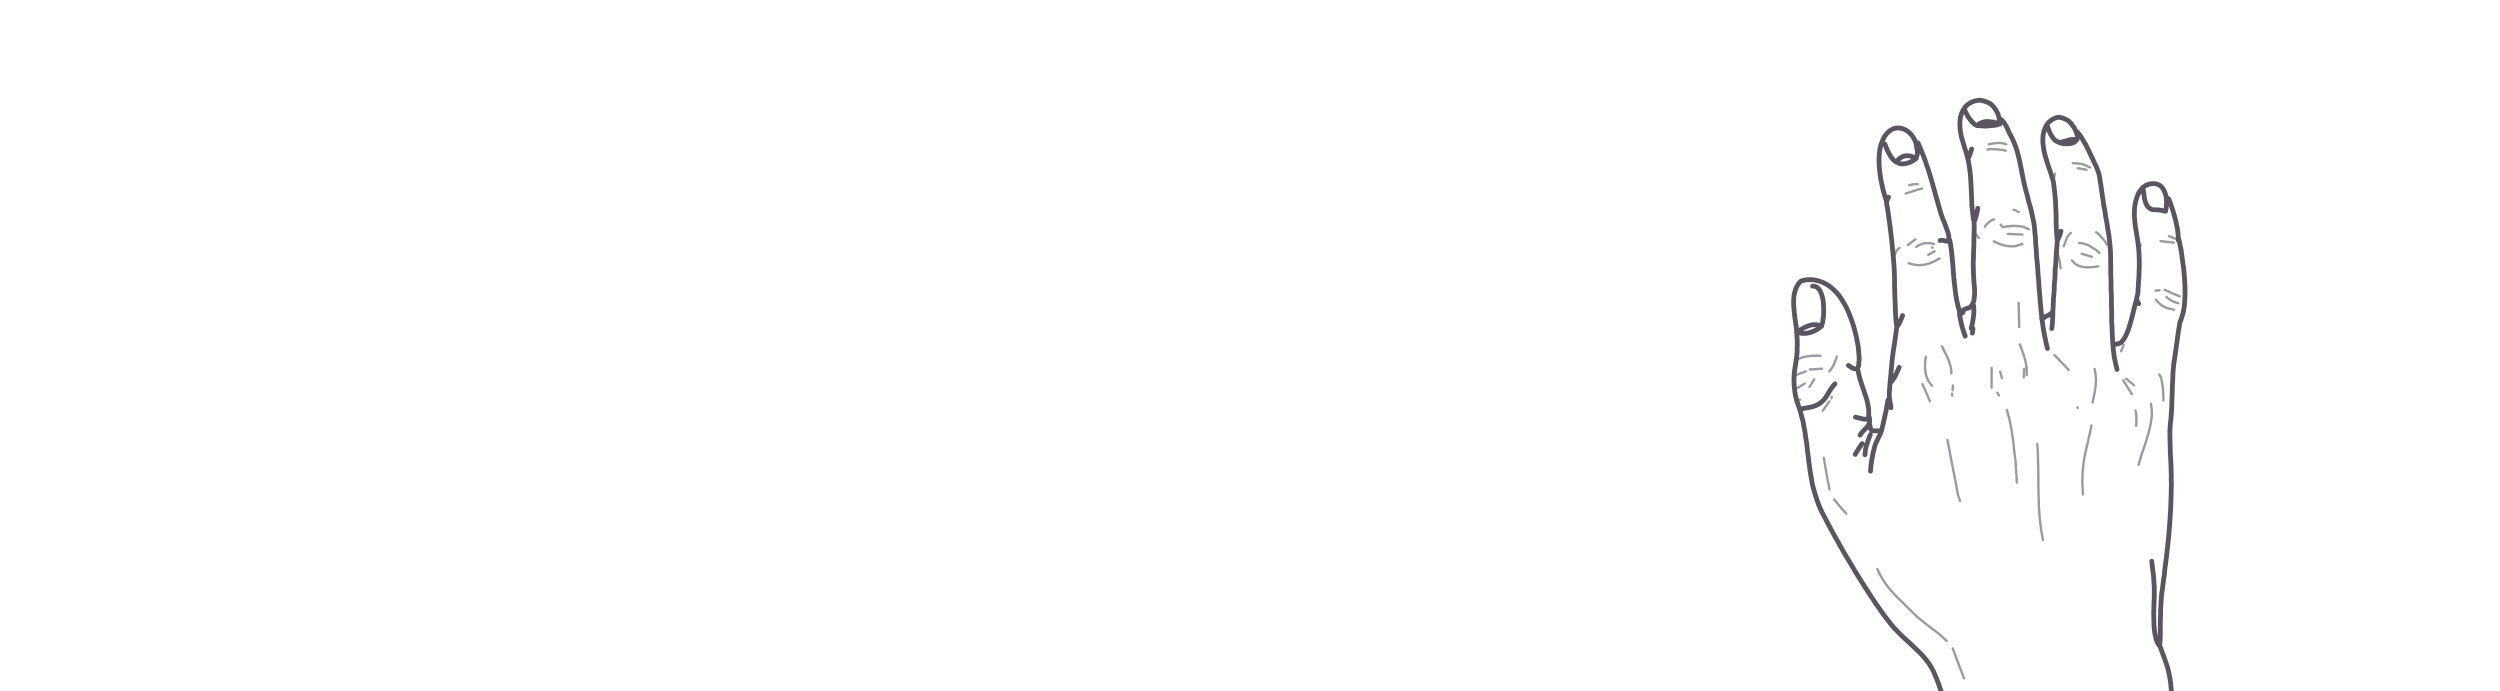
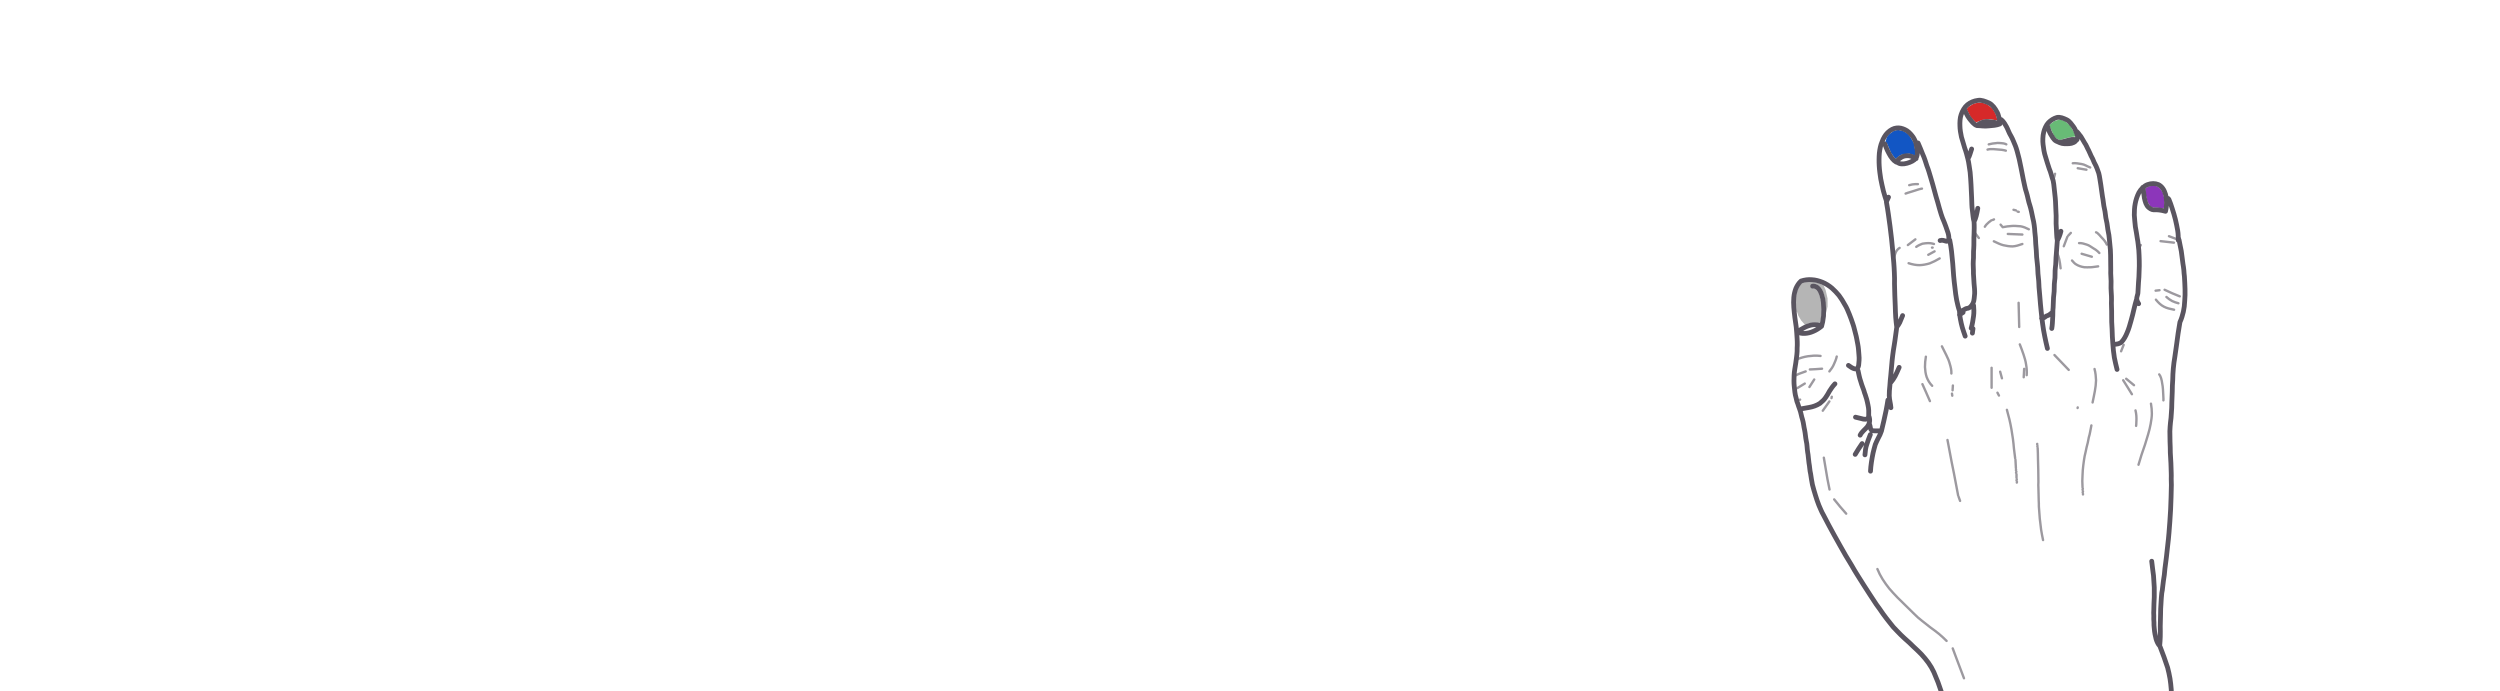
<svg xmlns="http://www.w3.org/2000/svg" viewBox="-400 -20 1666 460" data-side="right">
+   <path class="hand-nail" data-finger="5" d="M808.9 167.9 L812.6 168.8 L815.7 170.4 L815.5 170.8 L816.6 173.3 L817.9 178.9 L817.9 184.3 L816.9 188.4 L816.6 187.9 L816.7 184.0 L816.3 179.8 L815.5 176.4 L814.2 173.2 L812.4 170.8 L810.4 169.6 L807.8 169.3 L806.7 170.1 L806.5 170.9 L807.0 171.8 L809.7 172.4 L811.9 174.8 L813.7 180.8 L813.9 189.9 L813.1 195.1 L812.6 195.5 L809.7 194.9 L808.0 195.0 L804.9 195.6 L802.9 196.5 L800.4 193.7 L798.4 190.4 L797.7 188.2 L797.0 187.6 L796.7 178.3 L797.4 174.5 L798.5 171.6 L800.1 169.2 L801.5 168.3 L805.7 167.6 Z" fill="#b5b5b5" />
+   <path class="hand-nail" data-finger="6" d="M865.3 66.6 L868.8 67.5 L871.2 69.1 L872.9 71.0 L875.4 75.3 L876.2 79.6 L876.4 82.0 L876.2 83.2 L875.8 83.5 L872.3 82.4 L868.2 82.8 L866.4 83.4 L863.1 85.9 L860.2 81.9 L857.6 75.8 L856.4 74.5 L857.0 73.1 L856.7 72.4 L857.4 72.3 L857.0 71.8 L858.7 69.6 L861.9 67.3 L863.9 66.7 Z" fill="#1256c4" />
+   <path class="hand-nail" data-finger="7" d="M921.5 48.6 L924.5 49.7 L927.8 52.4 L929.8 55.7 L931.0 59.7 L930.5 60.2 L925.5 59.3 L921.1 59.9 L916.7 61.6 L913.4 58.2 L910.5 52.7 L911.8 51.2 L915.4 49.0 L919.3 48.3 Z" fill="#d62929" />
+   <path class="hand-nail" data-finger="8" d="M973.1 59.7 L976.3 60.9 L979.4 63.5 L982.0 67.9 L983.2 71.0 L979.9 71.3 L976.0 72.3 L972.7 73.4 L970.4 72.3 L968.8 70.5 L965.8 64.0 L965.9 63.0 L969.0 60.7 L971.9 59.8 Z" fill="#68bb76" />
+   <path class="hand-nail" data-finger="9" d="M1035.5 103.6 L1038.0 104.4 L1039.7 105.9 L1041.3 108.4 L1042.4 112.5 L1042.5 114.9 L1042.0 118.5 L1041.6 118.9 L1037.4 118.4 L1035.6 118.4 L1033.8 118.0 L1032.9 117.4 L1031.1 114.4 L1030.0 110.1 L1029.5 105.6 L1031.9 104.2 Z" fill="#8c36ba" />
  <path class="hand-creases" d="M937.0 76.2 C937.0 76.2 935.9 75.5 933.7 75.4 C932.7 75.4 931.5 75.1 930.1 75.4 C928.7 75.5 927.1 75.7 925.3 76.2 M936.7 80.4 C936.7 80.4 934.8 79.8 932.3 79.7 C929.8 79.5 926.7 79.0 924.5 79.7 M992.9 91.6 C990.9 90.9 989.0 89.5 987.1 89.3 C985.2 89.1 983.3 88.5 981.3 88.8 M990.4 93.1 L984.6 92.1 M969.5 95.8 L968.5 99.5 M878.1 102.7 C878.1 102.7 875.0 102.5 872.3 103.4 M1050.9 139.5 L1045.4 137.4 M880.8 105.7 C880.2 105.7 877.5 106.5 874.9 107.4 C872.3 108.1 869.9 109.0 869.9 109.0 M1048.7 141.7 L1044.3 141.2 L1039.8 140.7 M1026.6 143.3 L1025.5 145.2 M943.4 120.2 L941.8 119.8 M945.3 121.2 L944.5 121.0 M1004.0 143.0 C1004.0 143.0 1003.0 140.8 1001.5 139.3 C999.9 137.8 998.2 135.2 996.8 134.8 M928.8 126.2 L927.9 126.6 M952.0 132.8 C950.2 131.9 948.4 131.1 946.5 130.8 C944.5 130.7 942.5 130.4 940.5 130.6 C938.6 130.7 936.6 131.0 934.6 131.4 M927.1 126.8 C927.1 126.8 924.0 128.8 922.7 131.1 M980.0 135.2 L978.3 137.0 M947.7 136.3 L942.8 136.1 L938.0 135.9 M933.2 129.7 L934.6 131.4 M977.7 137.8 L975.3 144.1 M999.0 148.6 C999.0 148.6 997.4 146.7 994.9 145.4 C993.7 144.7 992.3 143.5 990.6 143.0 C989.0 142.5 987.4 141.9 985.5 142.0 M947.7 142.6 C945.4 143.4 943.3 144.1 941.2 144.2 C939.1 144.2 937.1 143.9 935.0 143.4 C933.0 142.9 930.8 141.8 928.7 140.8 M918.7 138.6 L916.3 135.5 M994.0 151.1 L987.2 149.1 M876.4 139.5 L871.4 143.3 M888.8 142.6 C888.8 142.6 887.2 142.0 885.0 142.0 C883.8 142.1 882.5 142.1 881.1 142.4 C879.8 142.9 878.4 143.5 877.0 144.5 M973.2 158.8 C973.0 156.8 972.6 154.1 972.3 152.8 C972.0 151.6 971.5 149.8 970.9 148.8 M1052.6 177.5 L1047.5 175.4 L1042.5 173.1 M1039.1 173.4 L1036.5 173.7 M980.8 153.6 C981.6 154.5 982.6 155.8 983.9 156.4 C985.1 157.1 986.8 157.8 989.1 158.1 C990.3 158.2 991.5 158.1 993.0 158.1 C994.5 158.1 996.2 157.7 998.2 157.5 M887.9 145.0 L887.5 145.0 M889.2 147.5 L885.0 149.8 M1043.7 177.9 C1044.9 179.0 1046.2 179.9 1047.5 180.6 C1048.7 181.2 1050.2 181.7 1051.7 182.1 M865.9 145.2 C863.1 146.9 862.9 149.8 862.1 151.6 M892.6 152.2 C890.4 153.5 888.1 154.7 886.0 155.5 C883.7 156.2 881.5 156.6 879.2 156.7 C876.8 156.7 874.3 156.2 871.9 155.4 M1036.7 179.7 C1038.4 181.8 1040.1 183.4 1042.1 184.4 C1044.0 185.4 1046.3 185.9 1048.8 186.4 M945.2 181.8 L945.4 189.8 L945.6 197.9 M1015.2 209.8 L1013.5 214.1 M946.0 209.5 C946.8 211.5 947.8 214.2 948.5 216.3 C949.2 218.4 949.9 220.7 950.2 223.0 C950.6 225.2 950.8 227.6 950.6 230.0 M969.1 216.6 L973.8 221.5 L978.6 226.5 M1038.9 229.5 C1039.9 230.6 1040.6 233.2 1040.9 235.6 C1041.4 237.9 1041.5 241.1 1041.6 243.2 C1041.8 245.3 1041.7 246.8 1041.7 246.8 M995.8 225.9 C996.5 228.6 996.7 231.0 996.8 233.4 C996.7 235.9 996.5 238.2 996.0 240.7 C995.5 243.1 995.1 245.6 994.5 248.2 M1016.9 232.4 L1022.1 236.7 M1014.9 233.4 L1017.8 238.0 L1020.7 242.7 M894.1 210.8 C895.0 212.6 896.1 214.8 897.0 216.6 C898.0 218.5 898.9 220.7 899.4 222.7 C900.0 224.7 900.5 226.7 900.4 228.9 M948.9 225.8 L948.6 231.4 M927.2 225.1 L927.2 231.7 L927.2 238.4 M883.4 217.7 C883.0 219.8 882.8 222.4 882.8 224.6 C882.9 226.8 883.2 229.1 883.9 231.2 C884.7 233.3 885.8 235.3 887.6 237.1 M932.9 227.7 L934.1 232.1 M1033.4 249.0 C1033.8 251.2 1034.0 253.4 1034.0 255.6 C1034.0 257.9 1033.6 260.1 1033.2 262.5 C1032.8 264.8 1032.2 267.1 1031.5 269.5 C1030.9 271.7 1030.1 274.1 1029.4 276.4 C1028.7 278.6 1027.8 281.0 1027.1 283.1 C1026.4 285.3 1025.7 287.5 1025.1 289.7 M1023.1 253.5 C1023.7 255.9 1023.8 258.4 1023.7 260.4 C1023.7 262.4 1023.5 263.8 1023.5 263.8 M824.0 217.6 C823.6 219.5 822.8 221.2 822.1 222.8 C821.4 224.5 820.3 226.0 819.1 227.5 M984.6 251.5 L984.5 251.9 M931.1 241.7 L932.1 243.6 M813.2 217.2 C811.8 217.0 810.4 217.0 808.9 217.0 C807.5 217.1 806.2 217.2 804.8 217.4 C802.1 217.8 799.6 218.6 797.7 219.4 M901.4 236.9 L901.2 240.1 M881.1 236.0 L883.6 241.6 L886.1 247.3 M900.8 242.3 L901.0 243.7 M814.2 225.7 L810.1 226.0 L806.1 226.2 M993.7 263.5 C993.4 265.0 993.1 266.4 992.9 267.7 C992.6 269.1 992.4 270.3 992.0 271.4 C991.6 273.8 991.1 276.0 990.5 278.1 C990.0 280.2 989.7 282.2 989.2 284.0 C988.8 286.0 988.6 288.0 988.3 290.1 C988.1 292.1 987.8 294.3 987.8 296.7 C987.6 299.2 987.6 301.7 987.8 304.8 M937.4 253.1 C937.9 255.3 938.6 257.4 939.1 259.6 C939.6 261.7 940.0 263.8 940.4 266.0 C940.7 268.1 941.1 270.3 941.4 272.4 C941.7 274.5 941.9 276.8 942.1 279.0 C942.4 281.1 942.6 283.3 942.9 285.4 M803.3 227.5 C801.6 228.1 800.1 228.6 798.9 229.1 C797.7 229.6 796.5 230.2 795.4 230.7 M809.0 232.9 L805.8 237.9 M802.7 235.6 L797.8 238.6 M957.6 275.8 L957.6 276.2 M957.8 277.2 L957.7 277.6 M820.7 244.4 L820.5 245.3 M957.9 278.5 C958.0 280.7 958.1 283.1 958.1 285.5 C958.1 287.9 958.3 290.5 958.3 293.1 C958.3 295.7 958.3 298.4 958.4 301.1 C958.3 302.6 958.3 303.9 958.4 305.3 C958.4 306.6 958.5 308.0 958.5 309.3 C958.5 310.7 958.6 312.1 958.6 313.5 C958.7 314.8 958.7 316.2 958.7 317.5 C958.9 320.3 959.1 322.9 959.3 325.5 C959.6 328.1 959.9 330.6 960.2 333.0 C960.6 335.4 961.0 337.7 961.5 339.9 M819.1 247.5 L814.7 253.7 M799.6 246.3 L797.4 247.2 M943.1 286.4 L943.4 292.0 M897.8 273.2 L899.2 280.6 L900.6 288.0 L902.1 295.4 L903.5 302.8 L904.9 310.2 M943.5 292.9 L943.4 293.3 M943.7 294.2 L943.5 295.1 M943.8 296.0 L943.8 298.4 M944.0 299.4 L943.8 300.2 M944.1 301.1 L944.0 301.6 M988.0 305.6 L987.8 306.4 M988.1 307.4 L987.9 308.2 M815.4 285.0 L816.6 292.1 L817.8 299.2 L819.2 306.2 M988.1 309.1 L988.1 309.5 M905.2 311.0 L906.2 313.8 M822.3 312.8 L826.2 317.6 L830.3 322.3 M851.1 359.2 C852.0 361.5 853.2 363.8 854.5 365.9 C855.9 368.1 857.4 370.2 859.0 372.2 C860.8 374.2 862.5 376.2 864.4 378.1 C866.3 380.0 868.1 381.8 870.0 383.6 C871.9 385.5 873.8 387.3 875.6 389.1 C877.2 390.8 878.9 392.2 880.8 393.7 C882.6 395.2 884.6 396.6 886.4 398.1 C888.4 399.5 890.2 400.9 892.1 402.4 C893.9 403.9 895.6 405.5 897.2 407.1 M901.3 412.1 L903.8 418.8 L906.3 425.4 L908.8 432.0" fill="none" stroke="#5a5560" stroke-opacity="0.6" stroke-width="1.6" stroke-linecap="round" stroke-linejoin="round" />
  <path class="hand-lines" d="M932.7 62.6 C930.5 63.5 927.9 63.7 925.2 63.9 C922.6 64.3 919.9 63.7 917.5 63.7 C918.8 62.4 920.4 61.7 922.2 61.2 C923.9 60.7 925.9 61.1 927.7 61.3 C929.5 61.4 931.2 62.2 932.7 62.6 C932.6 60.0 931.9 56.3 930.7 54.5 C929.7 52.5 927.8 49.7 925.4 48.6 C923.0 47.6 920.4 46.4 918.0 46.9 C915.5 47.2 913.1 48.2 911.1 49.8 C909.2 51.3 907.7 54.0 906.9 56.4 C906.1 58.6 906.0 61.7 906.1 63.9 C906.1 66.0 906.6 69.2 907.1 71.3 C907.8 73.3 908.6 76.7 909.3 78.7 C910.1 80.7 910.9 83.9 911.4 85.9 C912.0 88.0 912.5 92.6 912.9 94.8 C913.2 97.1 913.3 100.9 913.5 103.3 C913.7 105.7 913.7 109.6 913.9 111.9 C914.0 114.3 914.0 118.0 914.4 120.3 C914.7 122.5 914.9 125.8 915.5 127.7 C916.7 125.6 917.3 122.7 918.0 118.8 M964.4 212.2 C963.8 210.0 963.1 206.4 962.6 204.1 C962.1 201.9 961.5 198.1 961.2 195.8 C960.9 193.4 960.4 189.6 960.2 187.2 C960.0 184.7 959.5 180.7 959.4 178.3 C959.3 175.8 958.7 171.8 958.7 169.3 C958.7 166.8 958.0 162.8 958.0 160.3 C958.0 157.8 957.4 153.7 957.2 151.3 C957.2 148.8 956.8 144.9 956.6 142.4 C956.6 140.0 956.3 136.9 956.0 134.5 C955.9 132.0 955.4 128.0 954.7 125.5 C954.2 123.1 953.5 119.3 952.7 116.9 C951.8 114.5 951.2 110.6 950.4 108.2 C949.5 105.8 948.9 101.9 948.3 99.5 C947.8 97.3 947.3 93.9 946.8 91.8 C946.3 89.8 945.8 86.5 945.2 84.5 C944.7 82.5 943.9 79.3 943.1 77.3 C942.3 75.5 941.3 72.7 940.2 70.8 C938.8 68.6 938.0 66.0 937.2 64.6 C936.4 63.2 935.4 61.2 933.7 59.8 L932.3 59.2 M986.6 70.8 L984.5 70.7 C983.8 68.9 983.0 65.9 981.8 64.5 C980.7 63.1 979.2 60.7 977.2 59.8 C975.1 58.8 972.8 57.8 970.7 58.3 C968.6 58.9 966.7 60.1 965.1 61.7 C963.6 63.2 962.4 66.0 961.9 68.2 C961.3 70.4 961.2 74.1 961.5 76.3 C961.7 78.4 962.3 82.2 963.1 84.4 C963.8 86.5 964.8 90.3 965.6 92.4 C966.6 94.5 967.4 98.3 968.2 100.3 C968.8 102.6 969.2 109.3 969.6 111.8 C969.9 114.4 969.9 118.9 970.1 121.5 C970.4 124.2 970.0 128.6 970.3 131.2 C970.5 133.8 970.5 138.1 971.0 140.3 C971.8 138.9 972.8 136.7 973.4 134.1 M908.9 52.6 C909.8 54.2 911.0 57.3 912.3 58.9 C913.6 60.5 915.4 63.1 917.5 63.7 M892.9 140.3 C894.4 139.8 895.7 140.4 896.8 140.7 C897.8 140.9 898.5 140.9 898.7 139.1 C898.8 137.9 898.5 135.9 897.8 134.1 C897.2 132.2 896.3 129.8 895.6 128.0 C894.7 126.1 894.0 124.0 893.6 122.8 C893.2 121.6 892.8 120.0 892.4 118.8 C892.0 117.6 891.6 116.0 891.3 114.8 C890.5 112.3 889.7 109.3 889.0 106.7 C888.6 105.4 888.3 104.0 887.9 102.7 C887.5 101.4 887.1 99.9 886.7 98.6 C886.3 97.3 885.9 95.8 885.5 94.6 C885.1 93.3 884.6 91.8 884.1 90.6 C883.3 88.1 882.4 85.1 881.3 82.8 C880.4 80.4 879.2 77.6 878.2 75.3 L876.7 75.1 C876.2 73.6 875.3 71.7 874.1 70.3 C872.9 68.8 871.3 67.2 869.5 66.4 C867.8 65.6 865.8 65.0 863.8 65.3 C861.9 65.5 859.9 66.5 857.9 68.4 C856.3 70.0 855.0 72.2 854.2 74.5 C853.2 76.7 852.7 79.5 852.4 82.0 C852.3 83.3 852.2 84.8 852.2 86.3 C852.2 87.6 852.2 89.1 852.3 90.5 C852.4 91.9 852.5 93.4 852.7 94.8 C852.9 96.2 853.1 97.8 853.3 99.1 C853.8 101.8 854.5 104.8 855.1 107.3 C855.8 109.6 856.5 112.4 857.2 114.2 L858.5 111.4 M1010.8 226.2 C1010.2 224.0 1009.5 220.7 1009.0 218.3 C1008.6 215.9 1008.1 211.5 1008.0 209.1 C1007.8 206.6 1007.5 202.1 1007.5 199.4 C1007.3 196.9 1007.1 192.2 1007.2 189.6 C1007.3 187.0 1006.9 182.3 1007.1 179.7 C1007.2 177.1 1006.6 172.2 1006.8 169.6 C1007.0 167.0 1006.4 162.3 1006.6 159.8 C1006.7 157.2 1006.4 152.6 1006.5 150.1 C1006.5 148.0 1006.3 144.9 1006.0 142.7 C1005.7 140.6 1005.6 137.0 1005.0 134.7 C1004.5 132.6 1004.3 129.1 1003.7 126.9 C1003.1 124.8 1003.0 121.2 1002.4 119.1 C1001.8 116.9 1001.6 113.3 1001.1 111.1 C1000.7 109.1 1000.4 105.4 1000.0 103.3 C999.6 101.2 999.2 97.5 998.6 95.4 C997.9 93.4 997.1 91.0 996.0 89.1 C995.4 88.2 994.8 86.1 994.0 84.8 C993.3 83.7 992.5 81.3 991.8 80.1 C991.0 78.8 990.2 76.5 989.3 75.4 C988.5 74.2 987.6 72.3 986.9 71.3 C985.4 69.5 984.2 67.3 983.4 67.5 M964.2 63.3 C964.7 64.8 965.5 67.7 966.4 69.2 C967.3 70.7 968.6 73.2 970.2 74.0 C971.6 74.6 973.7 75.8 975.8 75.8 C977.9 75.8 980.1 75.9 981.8 75.0 C983.5 74.2 984.6 72.5 984.5 70.7 M1027.9 104.9 C1028.5 106.7 1028.6 109.6 1029.0 111.9 C1029.5 114.3 1030.2 116.9 1031.9 118.3 C1033.6 119.7 1034.6 119.9 1036.1 119.8 C1037.6 119.8 1039.5 119.8 1043.1 120.8 C1043.6 118.8 1043.8 116.6 1043.8 114.9 C1043.7 113.2 1043.6 111.2 1043.1 109.5 C1042.2 106.3 1040.5 104.0 1038.3 103.0 C1036.2 102.1 1033.6 102.1 1031.2 103.0 C1028.9 103.8 1026.7 106.0 1025.4 108.3 C1024.2 110.6 1023.3 113.4 1022.9 115.7 C1022.4 118.1 1022.3 121.0 1022.3 123.3 C1022.5 125.8 1022.7 128.7 1023.0 131.1 C1023.5 133.5 1023.9 136.4 1024.3 138.9 C1024.8 141.3 1025.0 144.3 1025.3 146.7 C1025.5 148.7 1025.5 151.4 1025.6 153.7 C1025.7 155.9 1025.6 158.6 1025.5 161.0 C1025.5 163.2 1025.3 166.0 1025.1 168.2 C1025.0 170.5 1024.8 173.1 1024.7 175.3 C1024.5 177.4 1022.8 178.9 1025.2 182.4 M984.1 73.1 C982.5 73.0 981.0 72.7 979.2 73.2 C977.5 73.8 975.4 74.1 972.6 75.1 M876.7 75.1 C876.9 76.7 877.5 78.7 877.7 80.4 C877.8 82.2 877.7 84.2 876.7 85.5 C875.8 86.8 873.4 88.1 870.8 88.8 C868.3 89.5 865.8 89.4 864.7 88.3 C863.2 86.8 867.1 84.7 868.3 84.2 C870.2 83.6 871.7 83.7 873.1 84.0 C874.4 84.3 875.7 85.1 876.9 85.7 M856.1 76.0 C856.5 77.2 857.1 78.8 857.7 80.1 C858.3 81.3 859.1 82.9 859.8 84.0 C861.3 86.3 863.1 88.2 864.7 88.3 M1043.5 111.7 C1043.6 111.9 1045.1 112.1 1045.3 112.7 C1046.1 114.4 1046.9 117.0 1047.6 119.1 C1048.4 121.3 1049.1 124.1 1049.7 126.3 C1050.3 128.7 1050.8 131.4 1051.2 133.6 C1051.6 135.8 1051.6 138.3 1051.6 140.1 L1051.8 138.8 M913.9 79.3 C913.0 82.0 912.5 84.1 911.6 85.5 M1052.1 139.8 C1052.6 142.0 1053.0 144.7 1053.6 147.3 C1054.0 149.8 1054.3 153.0 1054.7 155.7 C1055.0 157.0 1055.1 158.6 1055.3 159.9 C1055.4 161.3 1055.5 163.0 1055.7 164.3 C1055.9 167.0 1056.0 170.1 1056.1 172.7 C1056.2 175.2 1056.1 178.1 1055.9 180.4 C1055.8 183.1 1055.5 185.5 1055.0 187.7 C1054.5 189.8 1053.8 192.4 1052.7 194.7 C1052.3 196.8 1051.9 199.6 1051.5 202.1 C1051.2 204.6 1050.7 207.7 1050.4 210.2 C1050.0 212.8 1049.6 215.7 1049.3 217.9 C1048.9 220.2 1048.5 223.1 1048.3 225.5 C1048.1 227.9 1047.9 230.8 1047.9 233.2 C1047.7 235.6 1047.6 238.5 1047.6 240.8 C1047.5 243.3 1047.4 246.0 1047.3 248.4 C1047.3 250.7 1047.2 253.0 1047.0 255.2 C1046.9 257.4 1046.7 259.6 1046.4 261.6 C1046.2 263.3 1046.1 265.3 1046.0 267.4 C1046.0 269.5 1046.0 271.9 1046.1 274.3 C1046.2 276.7 1046.3 279.2 1046.3 281.7 C1046.5 284.1 1046.6 286.5 1046.7 288.8 C1046.8 291.1 1046.9 293.2 1046.9 295.1 C1046.9 296.4 1047.0 297.8 1046.9 299.1 C1047.0 300.6 1047.0 301.9 1047.0 303.2 C1046.9 305.9 1046.9 308.6 1046.8 311.3 C1046.7 314.1 1046.6 316.6 1046.5 319.4 C1046.3 322.0 1046.2 324.7 1046.0 327.4 C1045.8 329.9 1045.6 332.6 1045.4 335.2 C1045.2 337.9 1044.9 340.5 1044.6 343.1 C1044.3 345.9 1044.0 348.5 1043.7 351.2 C1043.4 353.8 1043.1 356.4 1042.7 359.0 C1042.6 360.4 1042.4 361.8 1042.3 363.1 C1042.1 364.4 1041.9 365.8 1041.7 367.1 C1041.5 368.4 1041.4 369.9 1041.2 371.2 C1041.1 372.5 1040.9 373.9 1040.6 375.2 C1040.4 377.2 1040.2 379.6 1040.1 381.9 C1039.9 384.4 1039.8 386.9 1039.8 389.5 C1039.7 392.1 1039.7 394.7 1039.6 397.3 C1039.7 399.8 1039.6 402.2 1039.6 404.4 C1039.5 406.6 1039.4 408.7 1039.2 410.4 C1038.2 409.4 1037.4 407.8 1036.8 405.8 C1036.3 403.9 1035.8 401.4 1035.6 398.8 C1035.4 397.5 1035.4 396.1 1035.4 394.7 C1035.2 393.3 1035.3 392.0 1035.3 390.5 C1035.2 389.1 1035.2 387.6 1035.3 386.3 C1035.3 384.9 1035.4 383.5 1035.4 382.2 C1035.5 381.0 1035.5 379.6 1035.6 377.9 C1035.6 376.0 1035.6 373.9 1035.6 371.5 C1035.4 369.1 1035.3 366.4 1035.1 363.6 C1034.9 362.1 1034.7 360.6 1034.5 359.0 C1034.3 357.4 1034.1 355.7 1033.9 354.0 M857.1 114.6 C857.6 117.2 858.0 120.1 858.4 122.7 C858.8 125.2 859.2 128.2 859.5 130.7 C859.8 133.3 860.2 136.4 860.5 139.0 C860.7 141.4 861.1 144.5 861.3 147.0 C861.5 149.6 861.8 152.5 862.0 155.0 C862.2 157.1 862.3 159.6 862.4 161.8 C862.5 164.1 862.6 166.8 862.5 169.1 C862.6 171.5 862.7 174.3 862.7 176.8 C862.8 179.1 862.9 181.8 863.0 184.2 C863.0 186.5 863.2 189.2 863.3 191.4 C863.5 193.6 863.7 196.0 864.0 198.0 C864.8 197.0 865.4 196.0 866.0 194.9 C866.5 193.7 867.1 192.2 867.9 190.3 M915.5 127.7 C915.7 130.1 915.6 133.9 915.5 136.2 C915.3 138.5 915.5 143.2 915.3 145.5 C915.0 147.8 915.3 151.6 915.0 153.9 C914.8 156.1 915.2 160.0 915.1 162.4 C915.1 164.0 915.5 167.0 915.5 168.9 C915.7 170.8 916.0 173.9 915.9 175.7 C915.7 177.6 915.6 180.4 914.9 181.9 C913.9 183.9 912.6 185.4 910.9 185.5 C909.2 185.7 907.6 187.8 905.8 187.2 C905.8 188.8 906.0 190.8 906.4 192.6 C906.7 194.4 907.2 196.5 907.7 198.3 C908.3 200.1 908.9 202.2 909.6 204.0 M971.0 140.3 C970.8 142.6 970.5 147.3 970.3 149.6 C970.0 151.9 970.1 156.1 969.7 158.3 C969.3 160.7 969.7 165.0 969.2 167.2 C968.8 169.6 969.1 173.9 968.7 176.1 C968.3 178.5 968.4 182.8 968.2 185.0 C967.9 187.0 968.1 190.1 967.9 191.8 C967.8 193.6 967.7 196.9 967.3 198.9 M899.3 140.0 C899.8 142.3 900.2 145.1 900.5 147.5 C900.8 150.0 901.1 153.1 901.3 155.6 C901.5 158.2 901.7 161.2 901.9 163.8 C902.1 166.4 902.5 169.5 902.8 172.0 C903.0 174.6 903.5 177.5 903.9 179.9 C904.4 182.2 905.0 185.0 905.8 187.2 M1023.8 179.5 C1023.2 181.2 1022.7 183.6 1022.1 185.9 C1021.5 188.3 1020.9 191.3 1020.1 193.8 C1019.4 196.4 1018.5 199.5 1017.5 201.7 C1016.6 204.0 1015.3 206.3 1013.9 207.8 C1012.6 209.2 1010.7 209.3 1008.8 209.5 M967.9 188.0 C966.6 189.1 965.4 190.1 964.3 190.4 C963.1 190.6 962.0 192.5 960.5 192.1 M915.2 183.6 C915.4 185.3 915.5 188.4 915.2 190.5 C914.9 192.6 914.4 196.3 913.6 198.7 M831.8 223.5 C833.1 224.5 834.6 225.5 835.9 225.8 C837.1 226.2 838.2 225.6 838.6 223.4 C838.8 221.4 839.1 219.1 838.8 216.6 C838.6 214.3 838.5 211.7 838.0 209.3 C837.5 207.0 837.2 204.6 836.6 202.6 C836.0 200.6 835.6 198.2 834.8 196.0 C834.1 193.9 833.3 191.6 832.4 189.4 C831.5 187.2 830.6 184.9 829.3 182.9 C828.2 180.8 826.9 178.8 825.5 176.9 C824.1 175.2 822.4 173.4 820.8 172.0 C818.9 170.4 816.7 169.0 814.5 168.1 C812.2 167.2 809.8 166.5 807.4 166.4 C805.0 166.2 802.6 166.5 800.2 167.3 M807.9 170.7 C810.1 170.5 811.7 171.8 812.9 173.8 C813.4 174.8 813.9 175.9 814.2 177.2 C814.6 178.6 815.0 180.1 815.1 181.6 C815.2 183.1 815.3 184.7 815.3 186.2 C815.3 187.6 815.2 189.2 815.2 190.6 C814.9 193.4 814.4 195.9 813.9 197.4 M908.2 188.2 L905.8 189.8 M800.2 167.3 C798.7 168.6 797.6 170.4 796.8 172.2 C796.1 174.0 795.6 176.1 795.4 178.2 C795.2 180.3 795.2 182.6 795.4 184.9 C795.6 187.1 795.8 189.4 796.1 191.6 C796.4 193.8 796.7 196.0 797.0 197.9 C797.3 200.4 797.4 203.1 797.6 205.8 C797.7 207.1 797.7 208.5 797.7 210.0 C797.7 211.3 797.5 212.7 797.6 214.1 C797.5 216.7 797.0 219.3 796.7 221.9 C796.3 224.7 795.7 227.4 795.6 230.0 C795.5 232.5 795.4 235.1 795.7 237.6 C796.0 240.1 796.1 242.6 796.9 245.1 C797.2 246.4 797.4 247.6 798.0 248.9 C798.4 250.1 798.8 251.5 799.3 252.7 C801.1 252.2 803.4 252.0 805.7 251.5 C808.0 251.1 810.5 250.3 812.8 248.8 C814.4 247.5 815.7 246.3 816.6 244.9 C817.6 243.5 818.4 242.1 819.2 240.6 C820.2 239.0 821.3 237.4 822.8 235.8 M914.8 199.0 L914.4 202.0 M864.0 198.0 C863.7 199.8 863.4 202.0 863.2 203.9 C862.9 205.8 862.7 208.0 862.3 210.1 C861.9 212.1 861.6 214.7 861.3 216.8 C861.0 218.9 860.8 221.5 860.6 223.6 C860.4 225.8 860.2 228.2 860.0 230.3 C859.8 232.4 859.5 234.7 859.4 237.0 C859.1 239.3 859.0 241.7 859.0 243.7 C859.1 246.8 859.9 248.9 860.1 251.7 M813.9 197.4 C812.0 196.5 810.1 196.2 808.1 196.4 C806.1 196.7 804.1 197.4 802.4 198.3 C800.6 199.2 799.0 200.2 798.0 201.2 C799.3 202.0 800.9 202.3 802.6 202.2 C804.5 202.1 806.4 201.7 808.4 200.8 C810.3 200.0 812.2 198.8 813.9 197.4 M865.6 224.8 C864.5 227.2 863.8 229.1 862.9 230.7 C862.1 232.2 861.1 233.6 860.0 234.9 M838.2 227.0 C838.7 229.2 839.1 231.7 840.0 234.2 C840.5 235.6 840.7 236.8 841.3 238.1 C841.9 239.4 842.2 240.7 842.6 242.0 C843.2 243.3 843.4 244.7 843.9 245.9 C844.3 247.2 844.5 248.5 844.8 249.8 C845.4 252.3 845.4 254.8 845.3 257.0 C845.2 259.3 843.7 259.6 841.8 259.3 C840.5 259.0 840.6 259.0 840.2 258.9 C839.9 258.8 839.2 258.6 836.5 258.0 M858.1 246.6 C857.8 248.9 857.3 251.2 856.9 253.5 C856.4 255.9 855.9 258.2 855.4 260.4 C854.9 262.6 854.3 264.9 853.8 267.2 C853.2 269.0 852.5 270.5 851.7 271.9 C851.1 273.2 850.3 274.6 849.7 276.2 C849.1 278.1 848.7 280.0 848.2 281.9 C847.8 283.9 847.4 286.0 847.1 288.1 C846.8 290.1 846.6 292.1 846.5 294.0 M845.3 257.0 C846.7 260.5 845.6 262.7 844.3 264.5 C842.9 266.2 840.7 267.7 839.6 270.0 M799.3 252.7 C800.2 255.0 800.4 257.3 801.2 259.6 C801.9 261.9 802.0 264.2 802.6 266.6 C803.1 269.0 803.2 271.5 803.7 273.9 C804.3 276.3 804.2 278.7 804.6 281.2 C805.1 283.6 805.1 286.1 805.5 288.5 C806.0 291.0 806.0 293.4 806.6 295.8 C807.0 298.2 807.3 300.7 807.8 303.0 C808.5 305.4 809.0 307.7 809.8 310.0 C810.5 312.2 811.2 314.5 812.1 316.7 C813.1 318.9 813.9 321.1 815.1 323.1 C816.3 325.3 817.4 327.6 818.6 329.8 C819.9 332.0 821.0 334.4 822.3 336.6 C823.6 338.8 824.8 341.2 826.1 343.4 C827.3 345.6 828.6 347.9 829.9 350.1 C831.2 352.3 832.5 354.5 833.9 356.7 C835.2 359.0 836.5 361.2 837.9 363.4 C839.2 365.5 840.6 367.7 842.0 369.9 C843.4 372.1 844.8 374.2 846.2 376.4 C847.5 378.5 849.0 380.6 850.4 382.8 C851.9 384.8 853.4 386.9 854.8 389.0 C856.3 391.0 857.8 393.1 859.4 395.0 C860.9 397.0 862.4 398.8 864.2 400.5 C865.9 402.3 867.7 404.1 869.5 405.7 C871.5 407.4 873.3 409.1 875.1 410.9 C876.9 412.6 878.7 414.2 880.4 416.0 C882.1 417.9 883.7 419.7 885.1 421.7 C886.5 423.7 887.7 425.7 888.7 427.9 C889.7 430.2 890.6 432.4 891.5 434.7 C892.3 436.9 893.1 439.2 893.9 441.6 C894.7 443.9 895.3 446.2 896.0 448.5 C896.7 450.9 897.3 453.2 897.9 455.6 C898.4 458.0 899.0 460.3 899.5 462.7 C899.9 465.1 900.5 467.4 900.8 469.9 C901.4 472.3 901.7 474.6 902.2 477.1 C902.5 479.4 902.9 481.9 903.3 484.3 C903.6 486.6 904.0 489.1 904.4 491.8 C904.8 494.5 905.2 497.2 905.6 499.6 C905.9 502.0 906.3 504.3 906.5 505.9 M853.4 267.1 C851.8 267.0 849.8 267.3 847.9 267.0 C846.1 266.6 846.7 264.8 845.6 261.8 M846.4 269.6 C845.4 272.2 844.6 274.1 844.0 276.2 C843.3 278.2 843.0 280.2 842.8 283.1 M840.9 275.6 L838.5 279.2 L836.3 282.8 M1039.5 411.0 C1040.4 413.3 1041.3 415.7 1042.1 417.9 C1042.9 420.2 1043.7 422.6 1044.5 424.9 C1045.1 427.3 1045.7 429.8 1046.1 432.3 C1046.5 434.7 1046.7 437.0 1046.9 439.3 C1047.0 441.7 1047.2 444.1 1047.2 446.4 C1047.3 448.8 1047.4 451.2 1047.6 453.5 C1047.7 455.9 1047.9 458.2 1048.3 460.6 C1048.6 462.9 1049.0 465.2 1049.5 467.5 C1049.8 469.8 1050.3 472.2 1050.8 474.4 C1051.3 476.7 1051.8 479.1 1052.4 481.4 C1052.9 483.6 1053.4 485.9 1054.0 488.2 C1054.6 490.5 1055.3 492.8 1055.9 495.0 C1056.4 497.2 1057.1 499.5 1057.7 501.7 C1058.2 503.6 1058.8 505.7 1059.5 508.3 C1060.1 510.7 1060.9 513.3 1061.6 516.0 C1061.9 517.3 1062.3 518.7 1062.6 520.0 C1063.1 521.4 1063.4 522.8 1063.8 524.0 C1064.5 526.6 1065.1 529.1 1065.7 531.2 C1066.2 533.4 1066.7 535.2 1067.0 536.5" fill="none" stroke="#5a5560" stroke-width="3.2" stroke-linecap="round" stroke-linejoin="round" data-source="rows" />
</svg>
